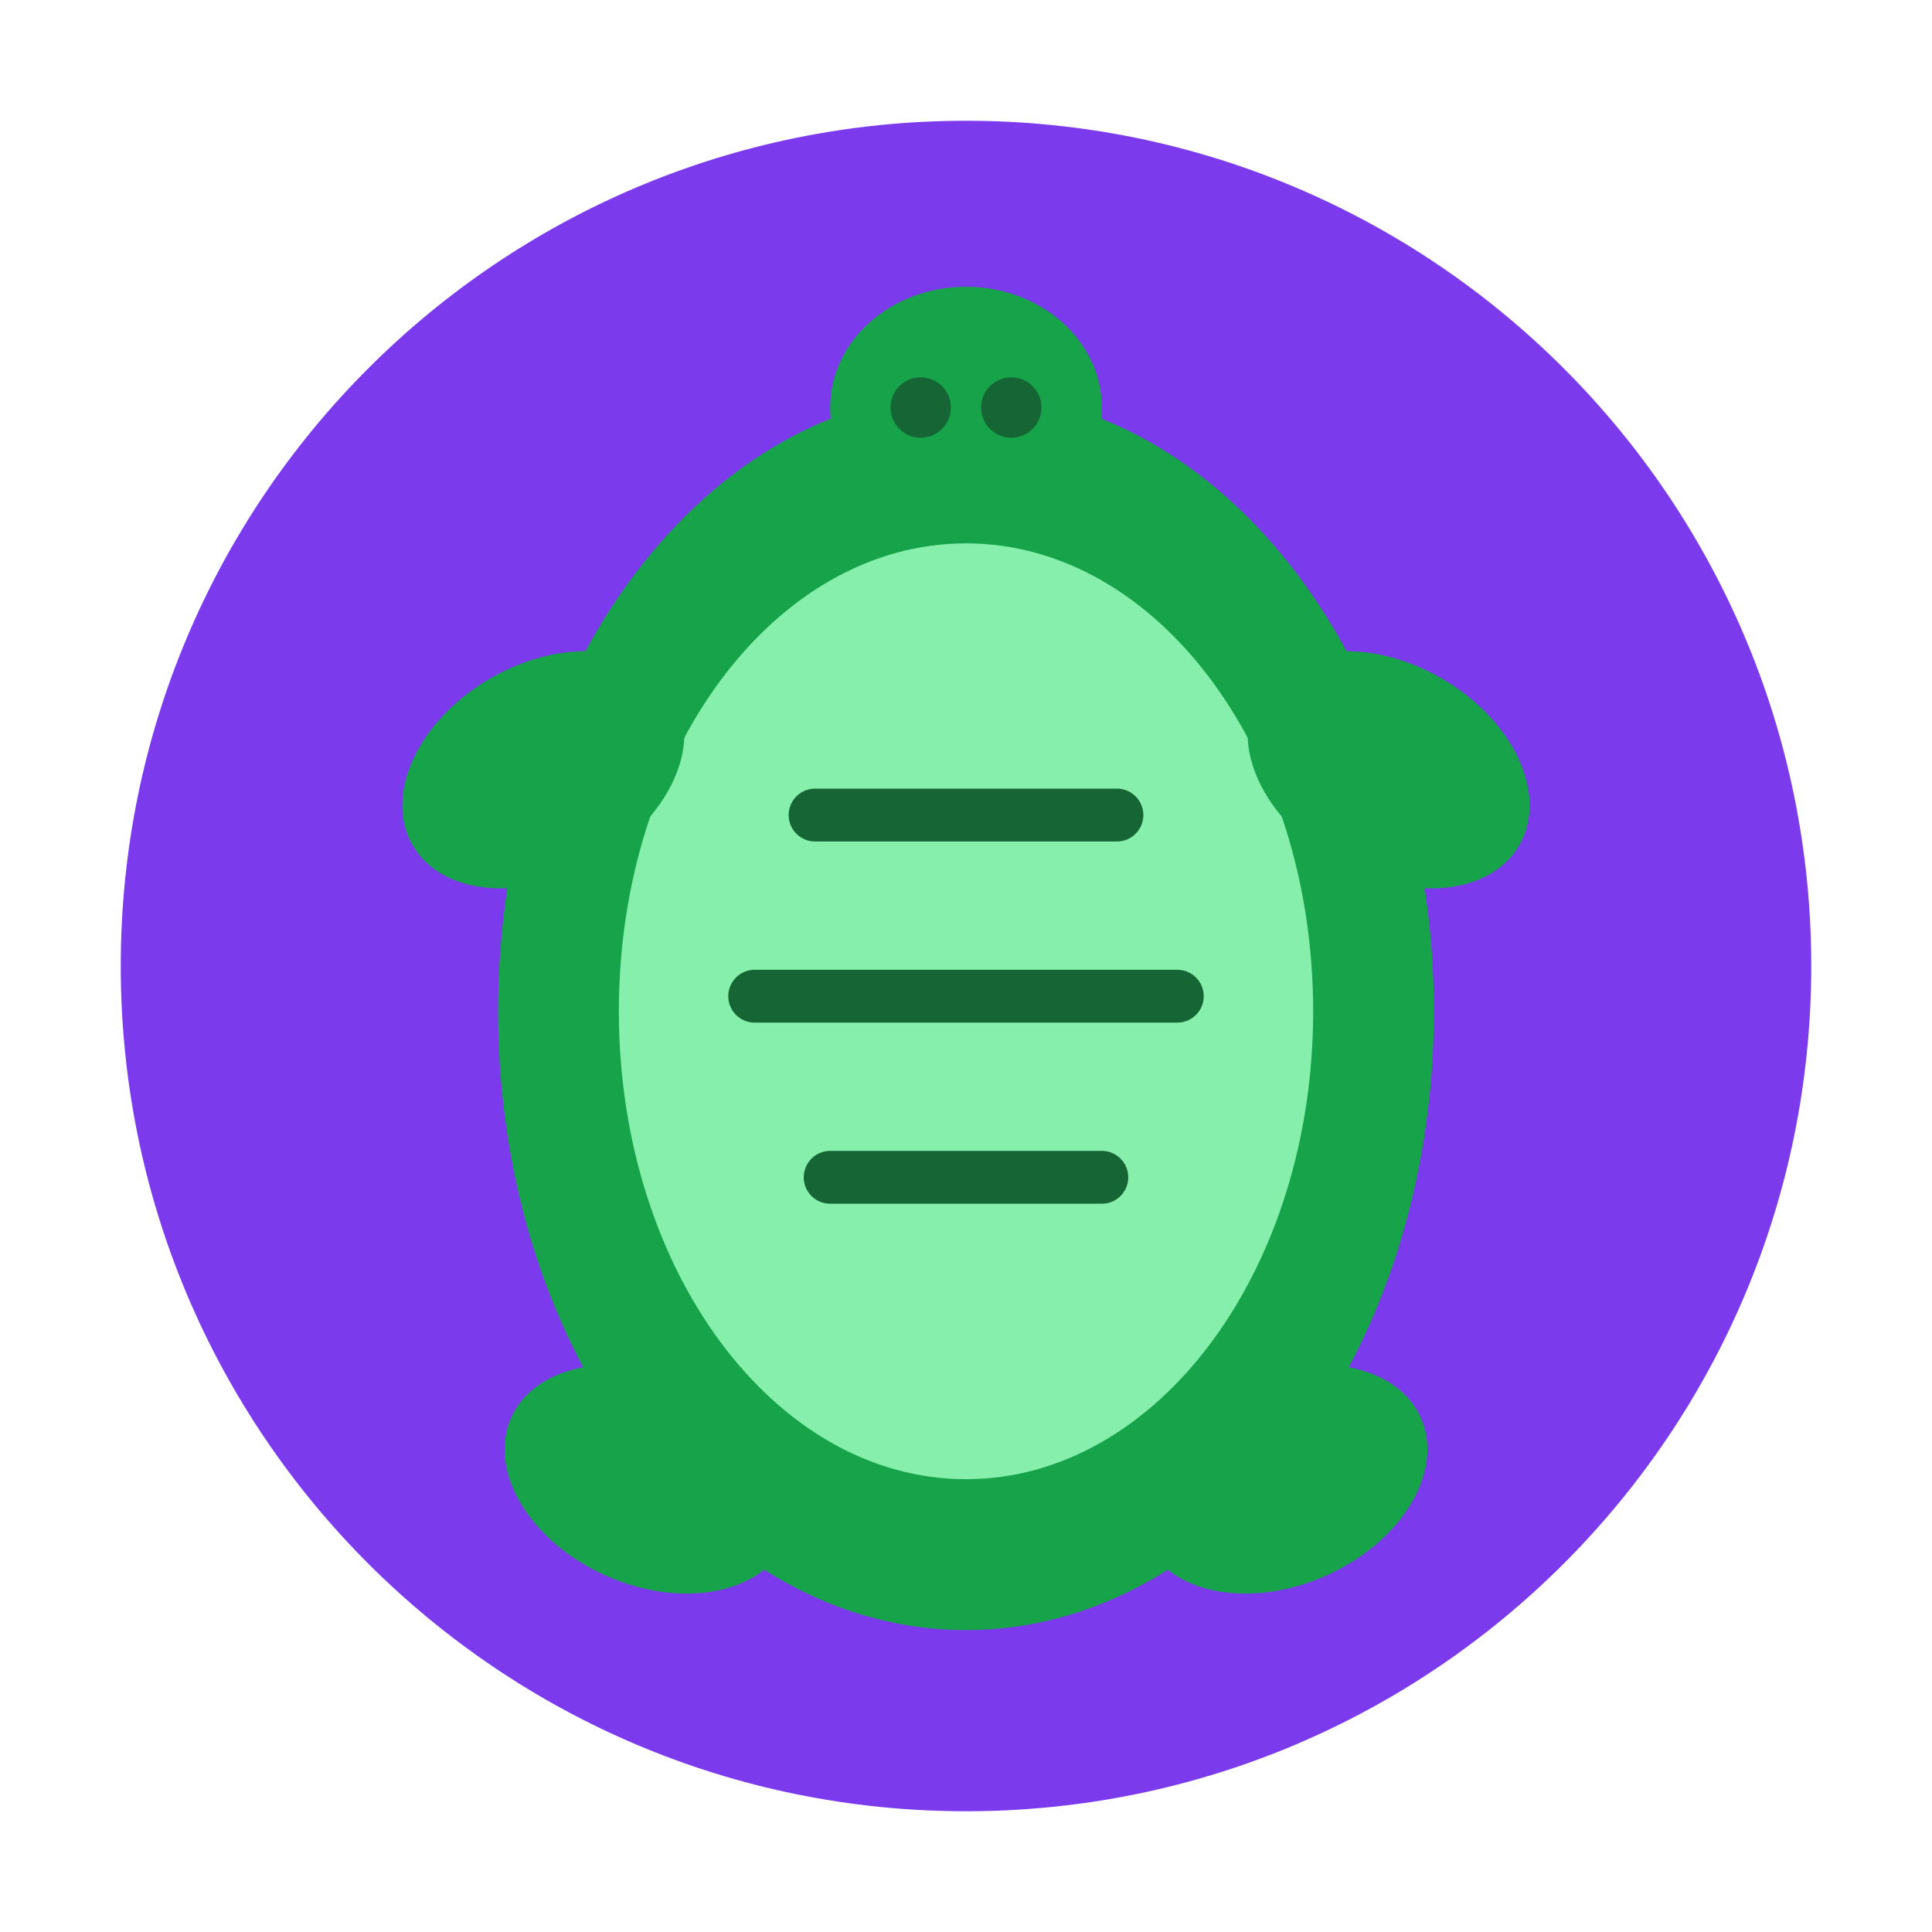
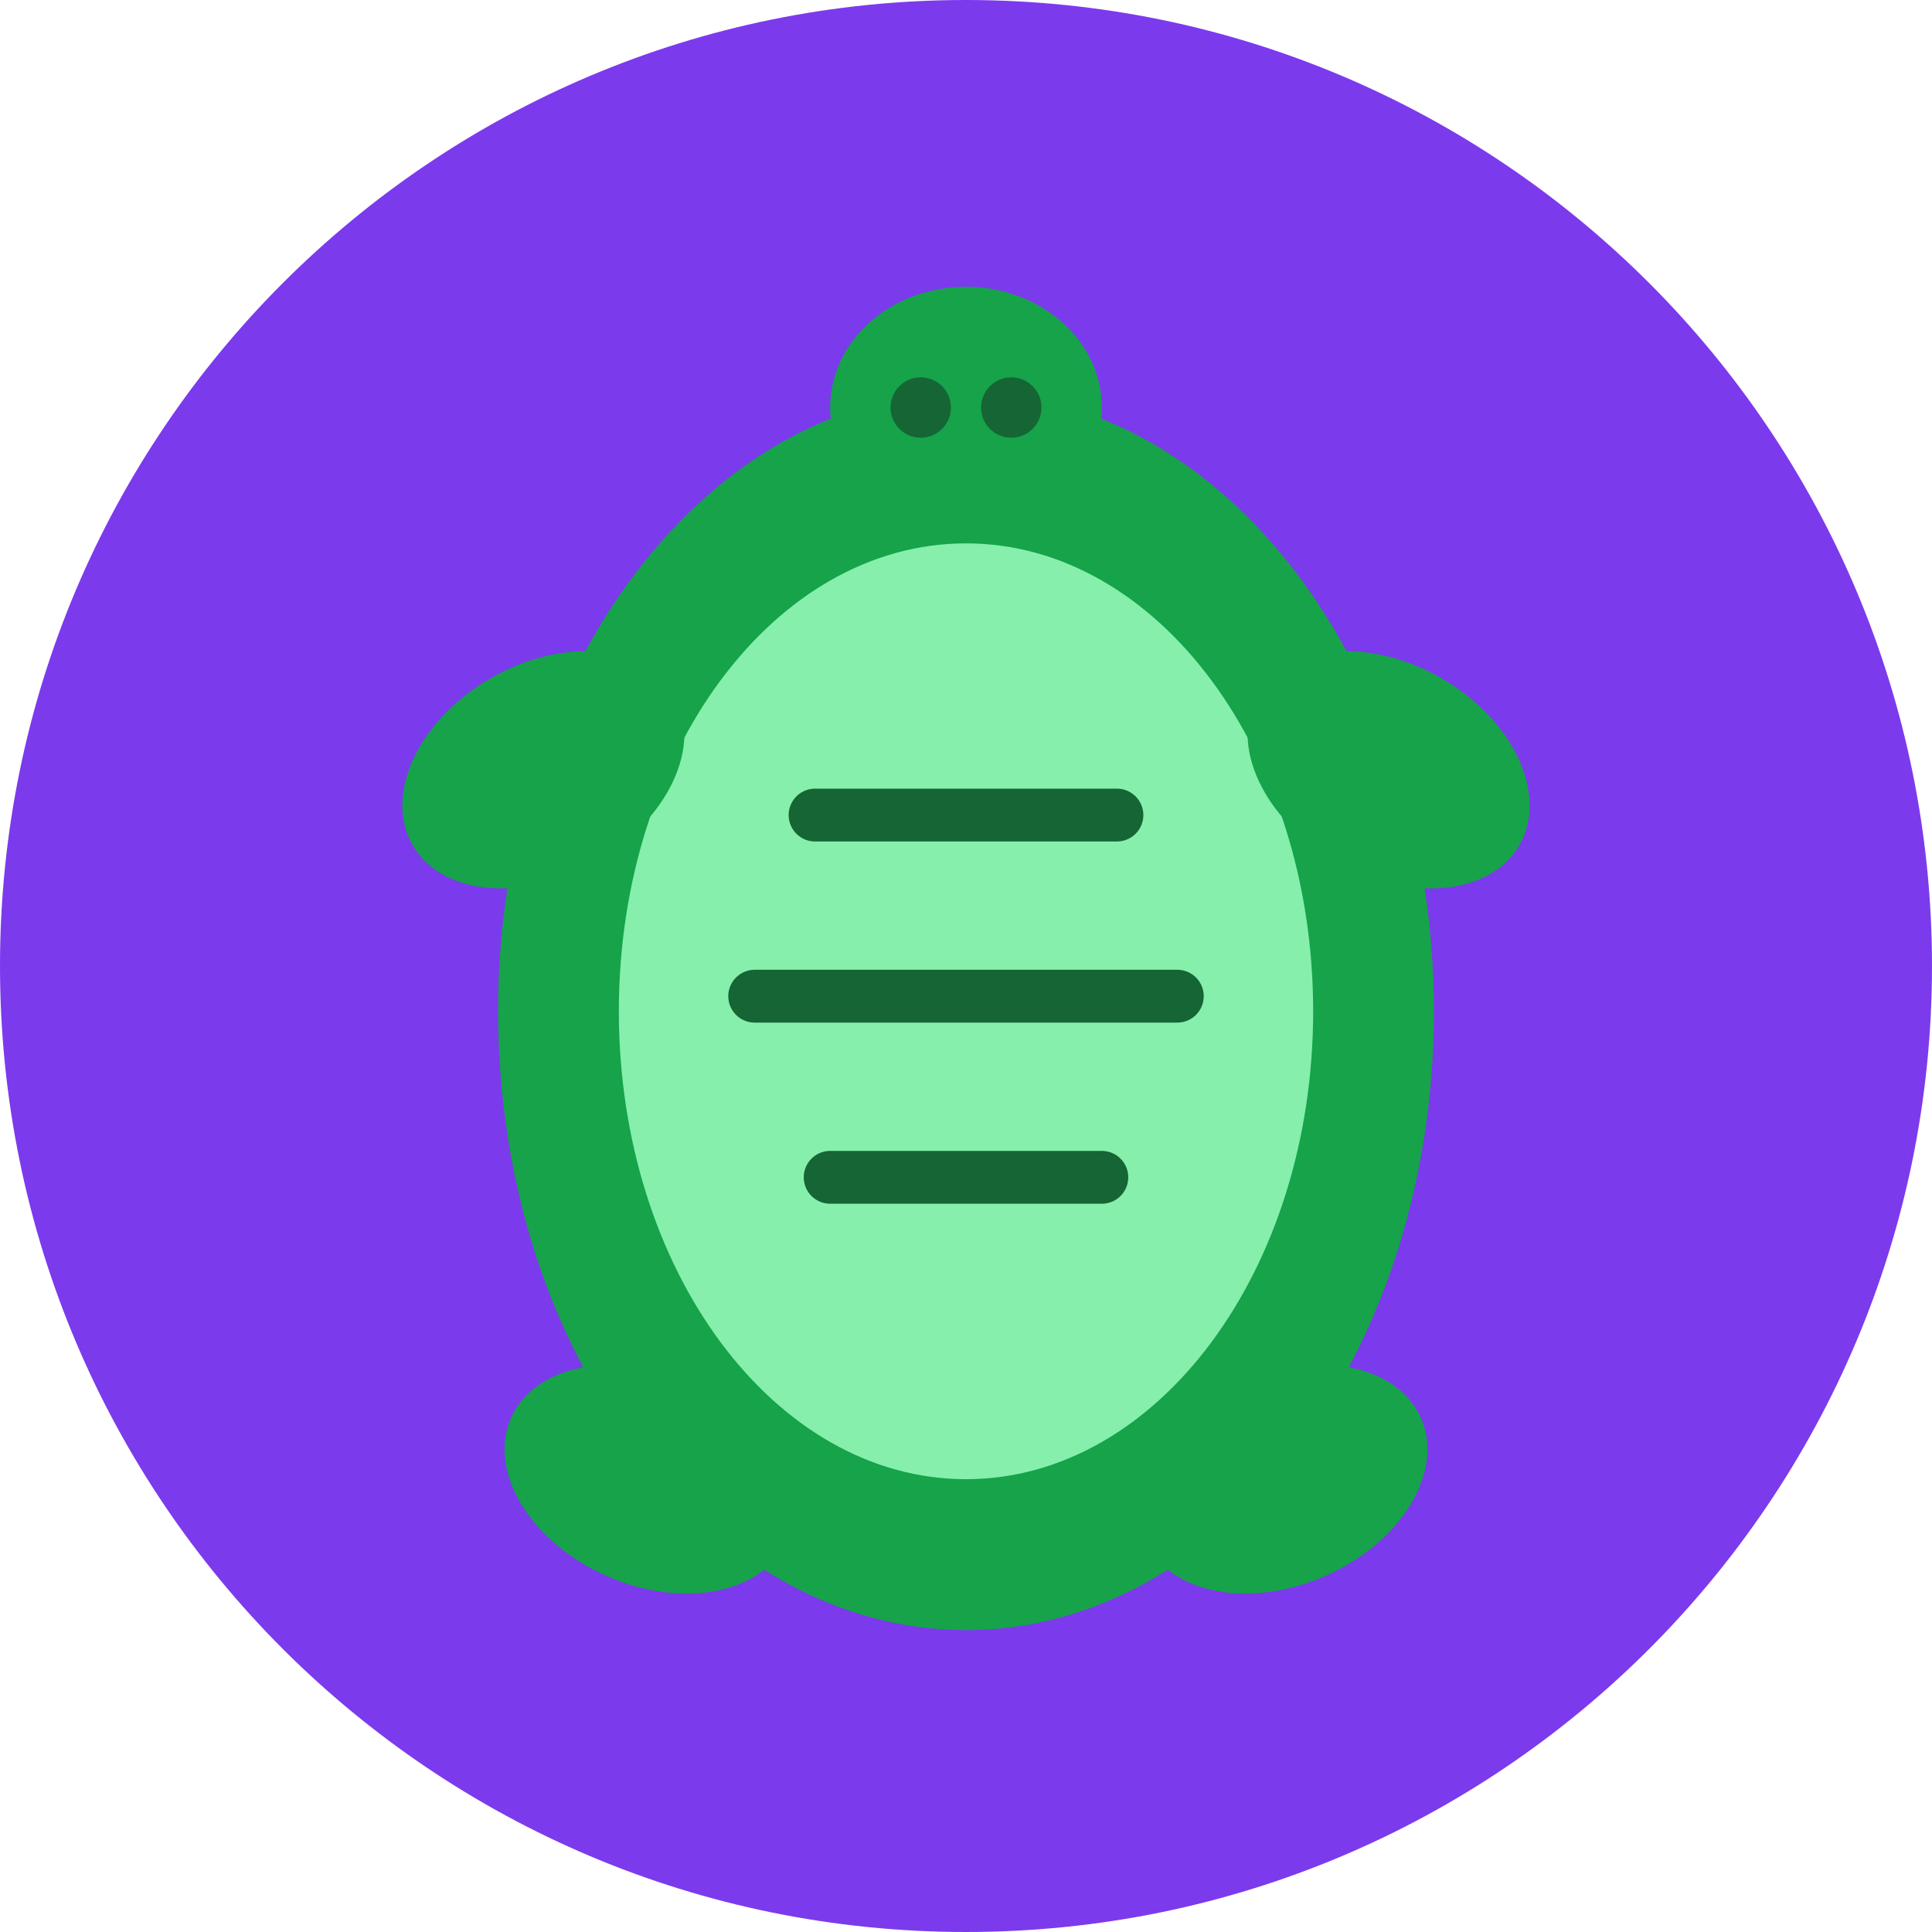
<svg xmlns="http://www.w3.org/2000/svg" viewBox="0 0 256 256" fill="none">
-   <circle cx="128" cy="128" r="112" fill="#7c3aed" />
-   <circle cx="128" cy="128" r="104" fill="#7c3aed" opacity="0.92" />
+   <circle cx="128" cy="128" r="128" fill="#7c3aed" />
  <ellipse cx="128" cy="134" rx="62" ry="82" fill="#16a34a" />
  <ellipse cx="128" cy="134" rx="46" ry="62" fill="#86efac" />
  <ellipse cx="128" cy="54" rx="18" ry="16" fill="#16a34a" />
  <ellipse cx="72" cy="102" rx="20" ry="14" transform="rotate(-30 72 102)" fill="#16a34a" />
  <ellipse cx="184" cy="102" rx="20" ry="14" transform="rotate(30 184 102)" fill="#16a34a" />
  <ellipse cx="86" cy="196" rx="20" ry="14" transform="rotate(24 86 196)" fill="#16a34a" />
  <ellipse cx="170" cy="196" rx="20" ry="14" transform="rotate(-24 170 196)" fill="#16a34a" />
  <path d="M108 108h40M100 132h56M110 156h36" stroke="#166534" stroke-width="7" stroke-linecap="round" />
  <circle cx="122" cy="54" r="4" fill="#166534" />
  <circle cx="134" cy="54" r="4" fill="#166534" />
</svg>
